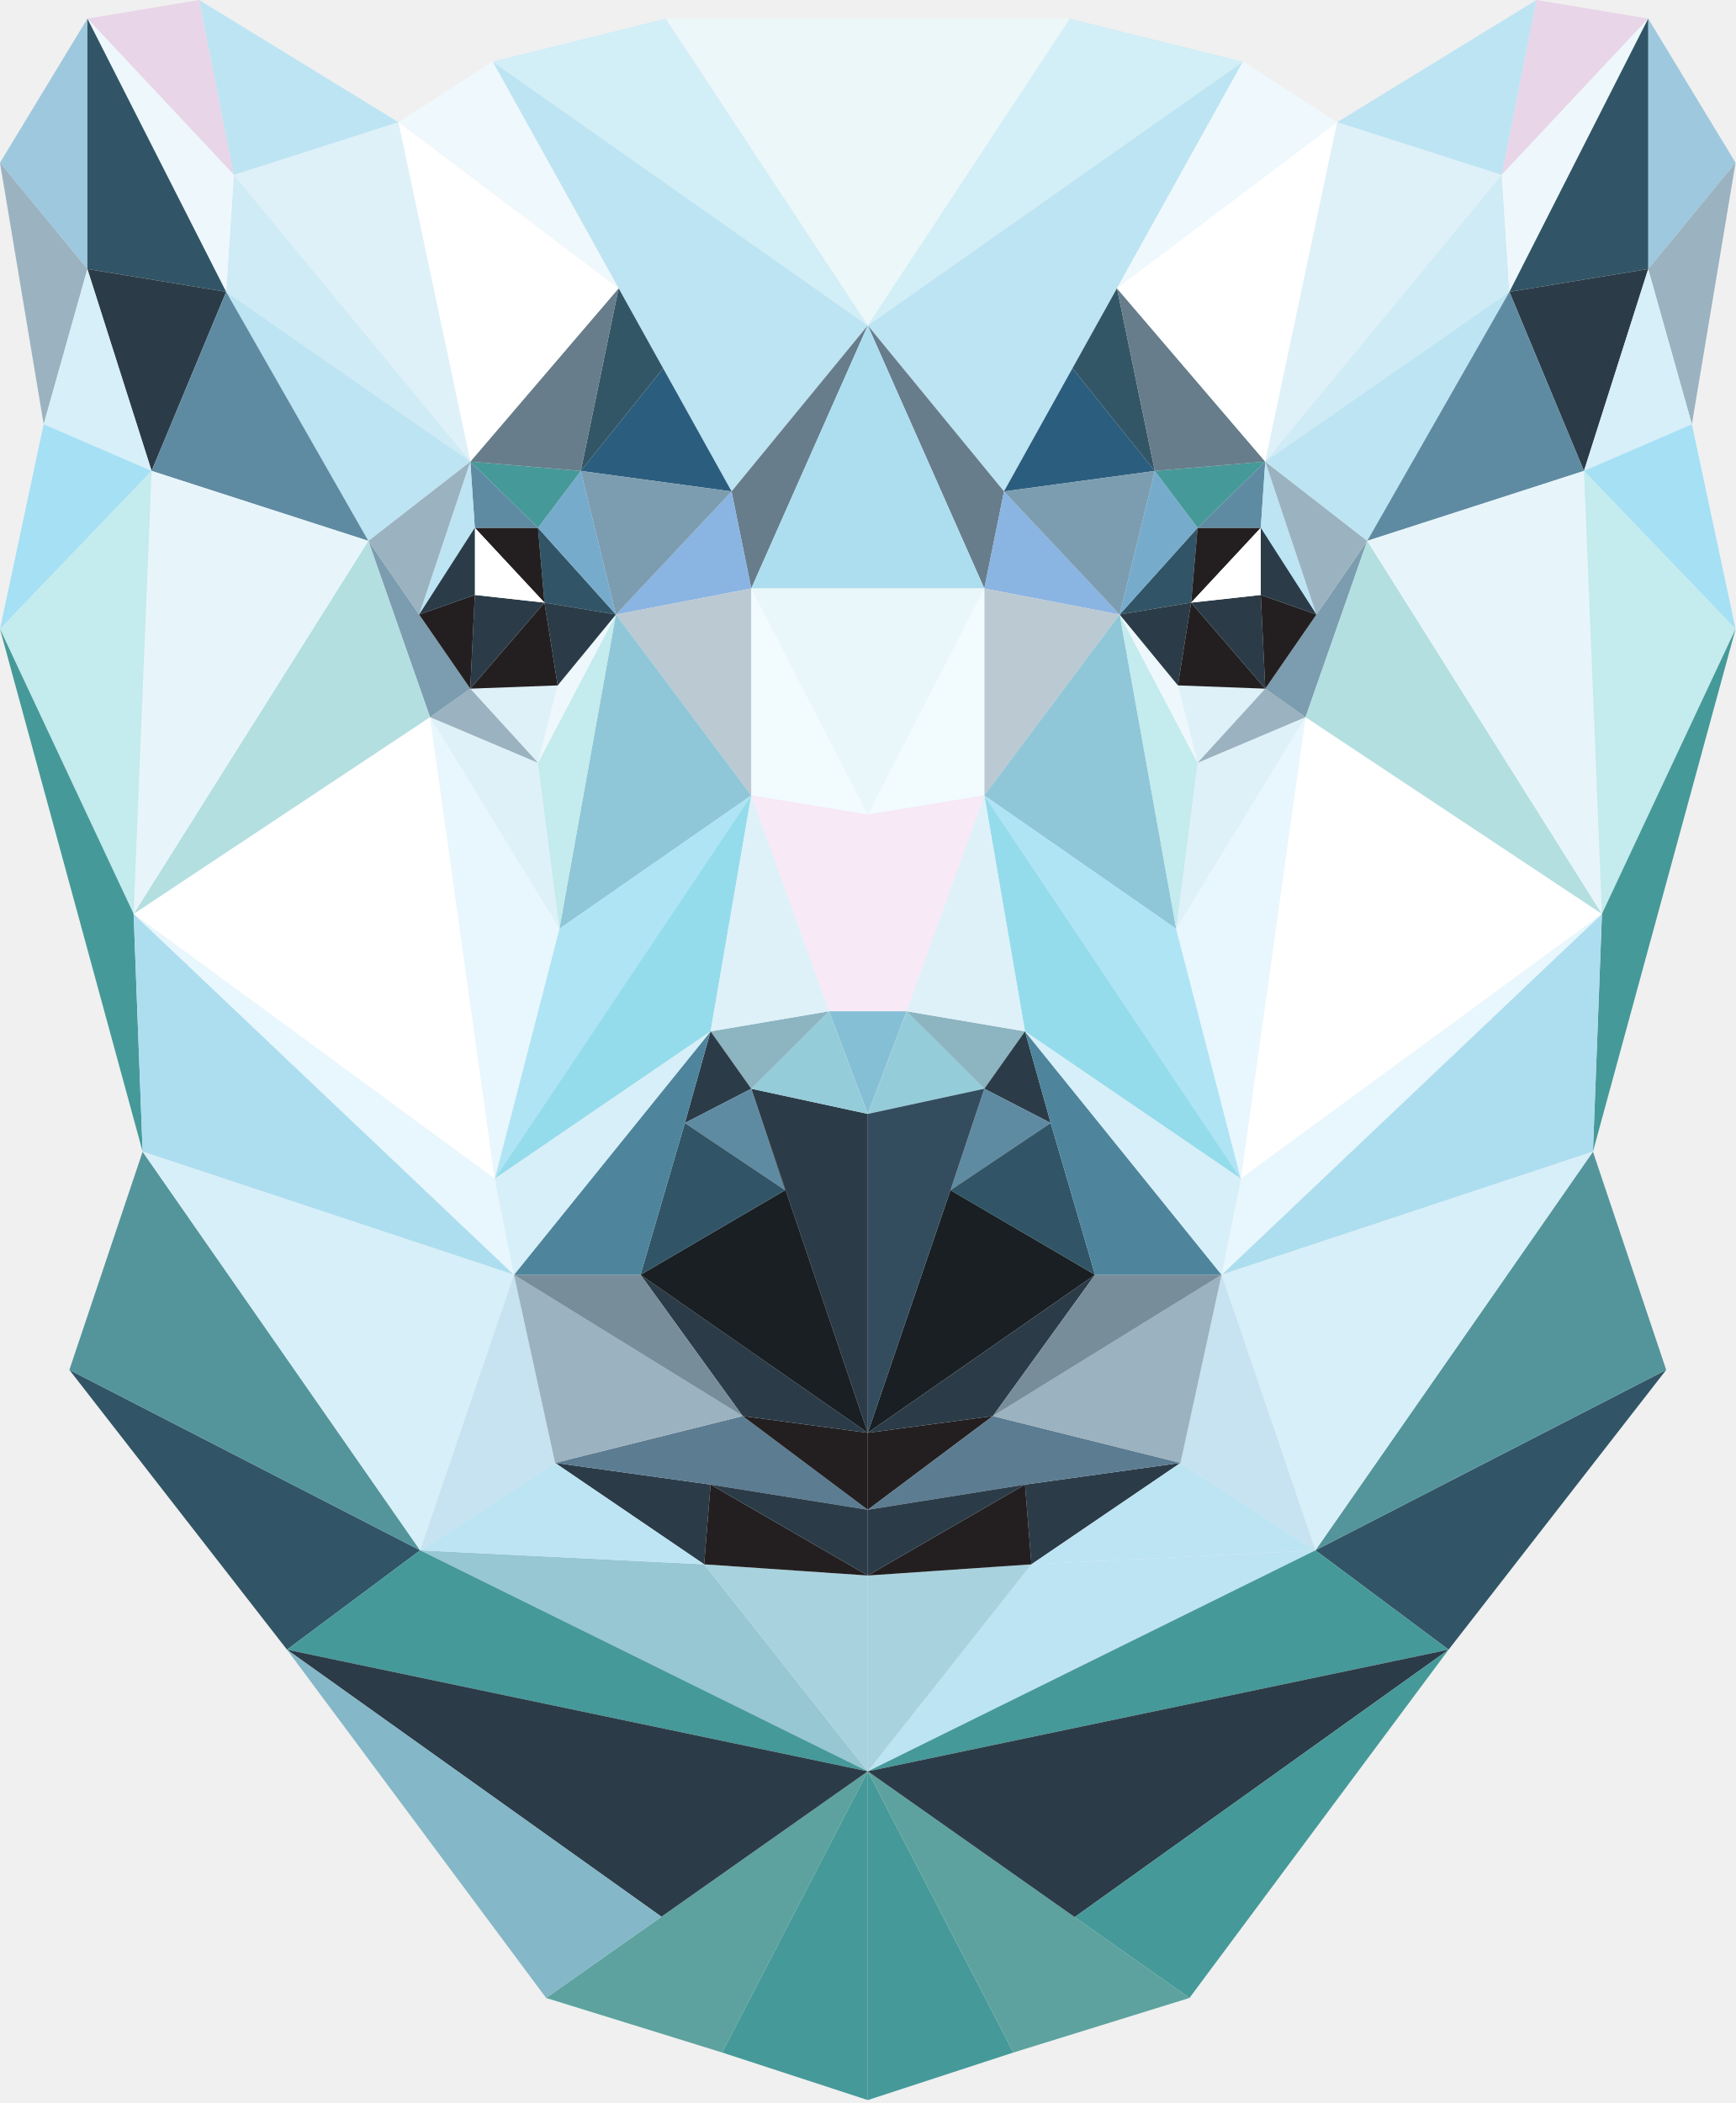
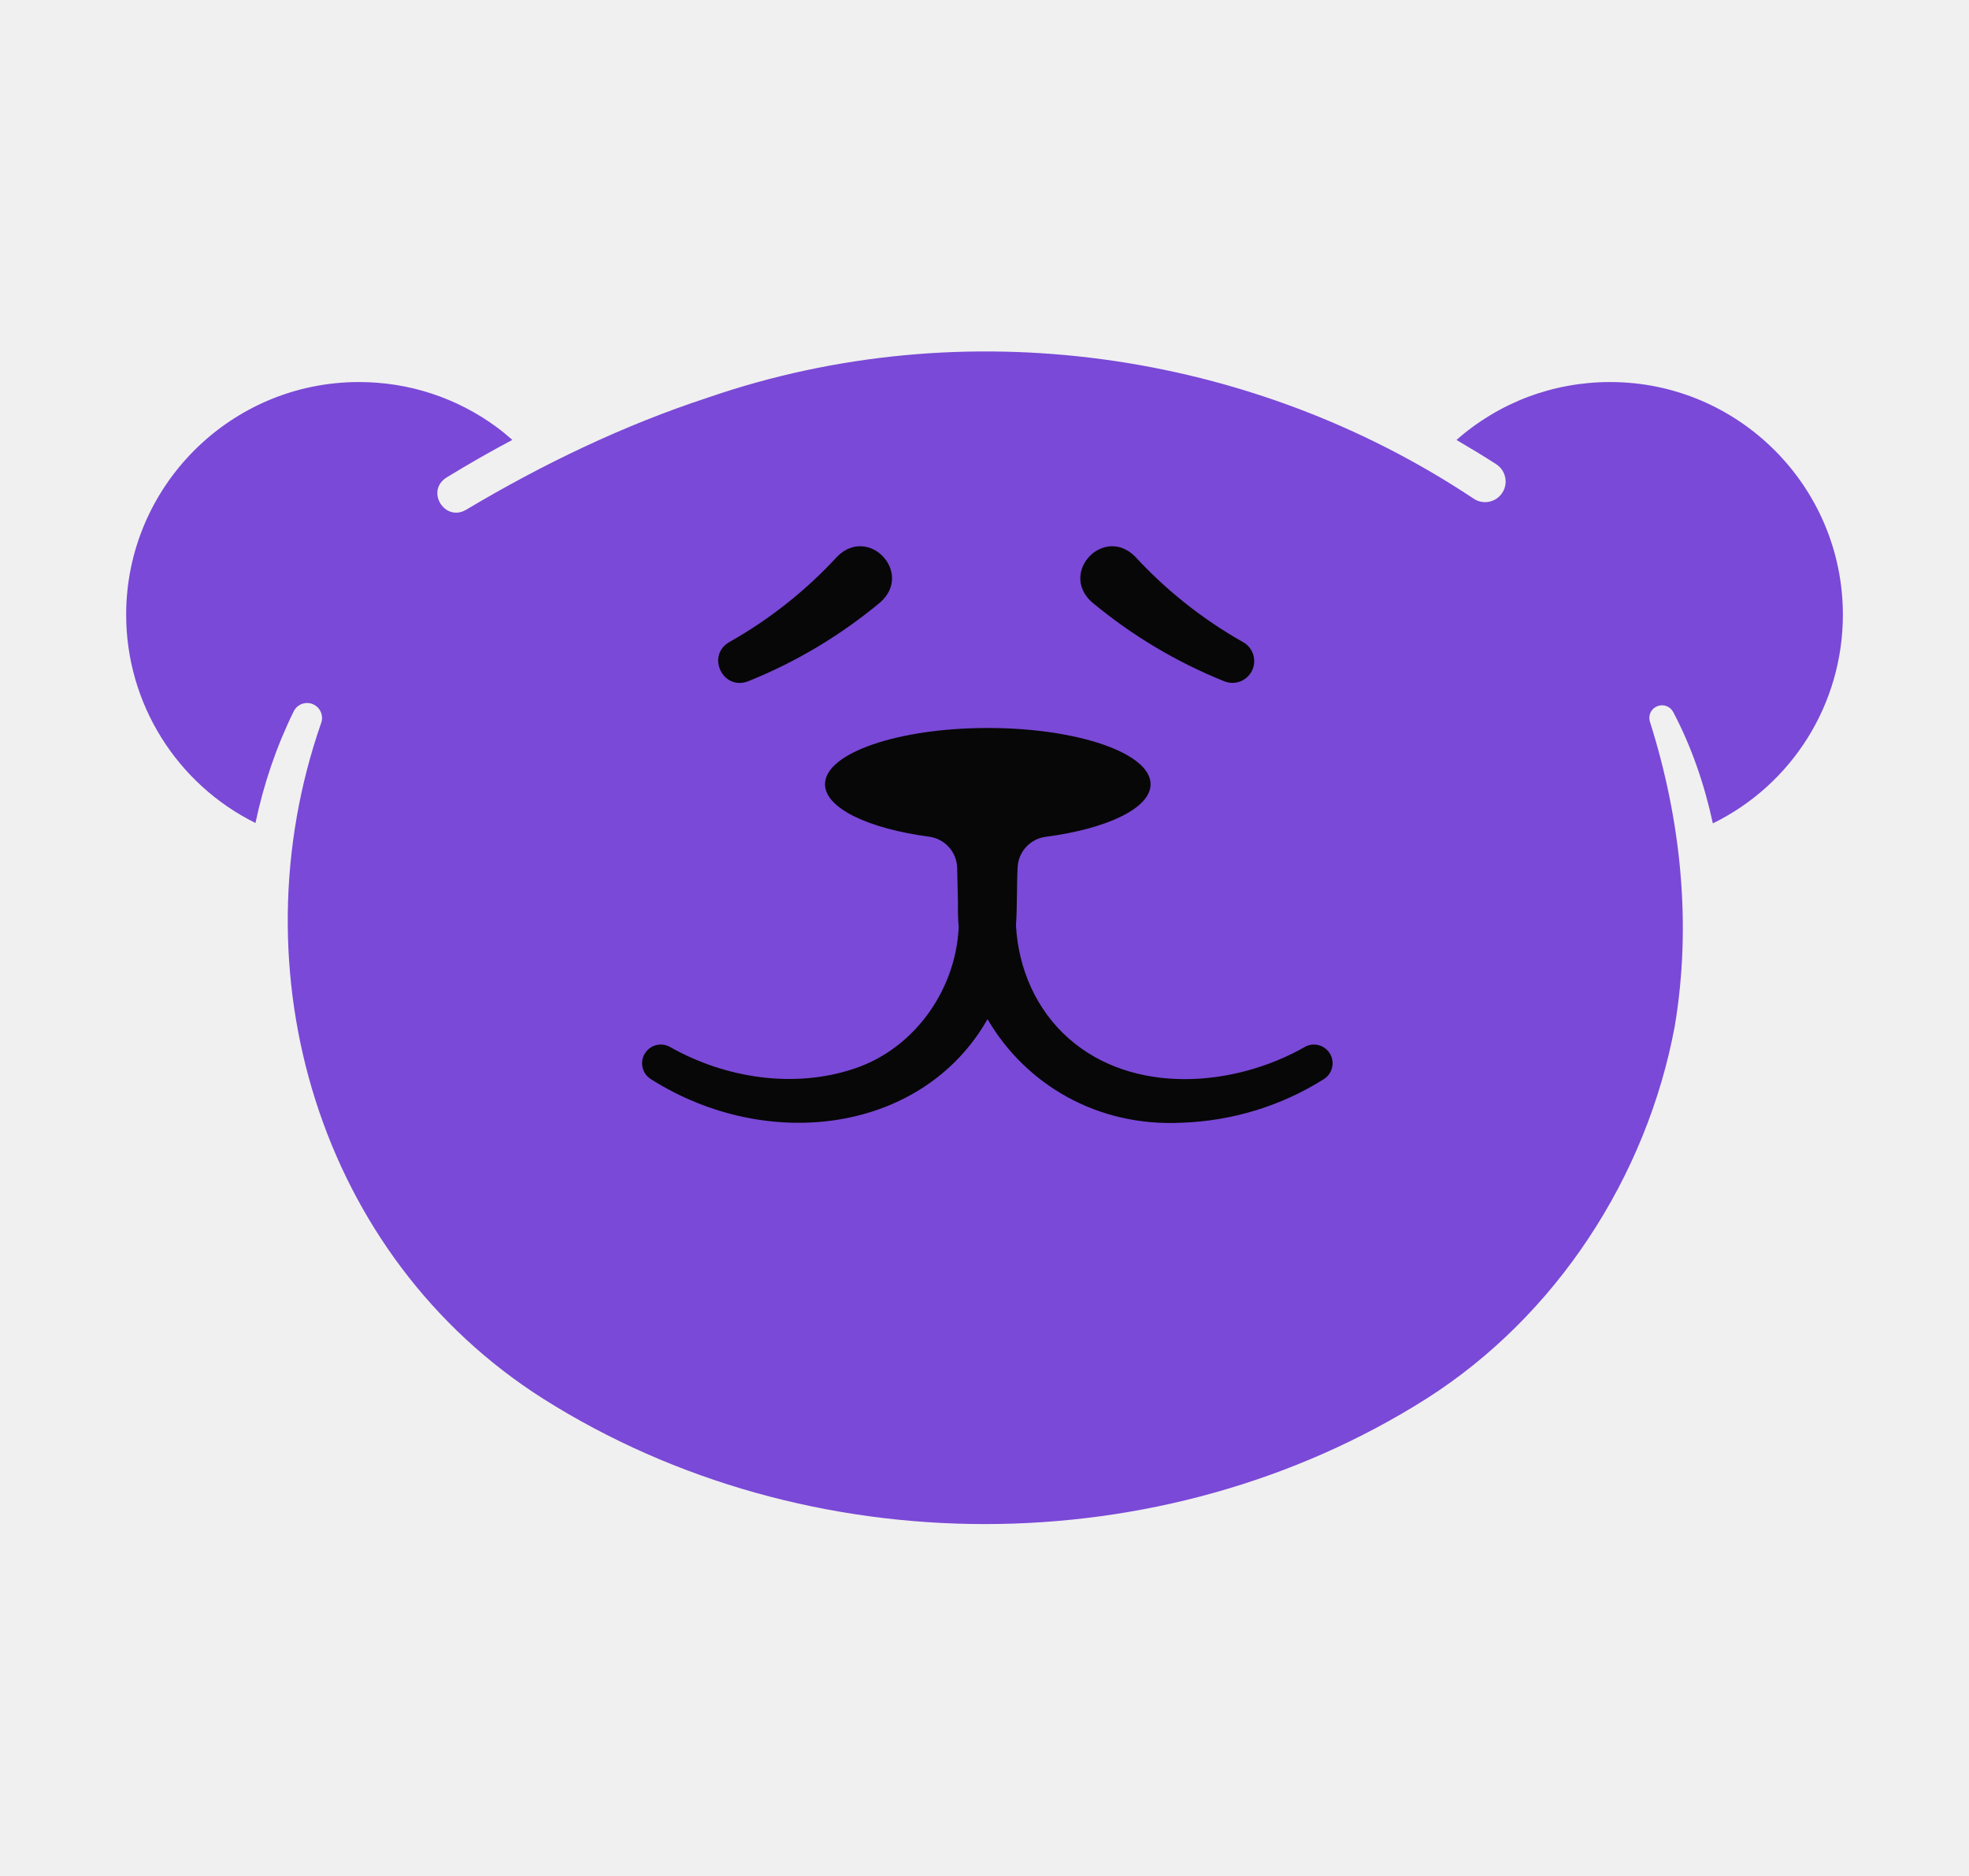
- <svg xmlns="http://www.w3.org/2000/svg" width="260" height="315" viewBox="0 0 260 315" fill="none">
-   <path d="M130 48.748L186.206 9.22V9.224L167.328 43.179L161.009 54.543L160.661 55.163L150.403 73.606L130 48.748Z" fill="#BDE4F3" />
-   <path d="M150.407 73.609V73.614L147.453 88.138L130 48.747L150.403 73.605V73.609H150.407Z" fill="#677D8B" />
-   <path d="M167.731 92.048L147.457 88.138H147.453L150.407 73.614L167.731 92.048Z" fill="#8AB4E2" />
-   <path d="M167.731 92.049L147.457 119.148V88.139L167.731 92.049Z" fill="#BBC9D2" />
-   <path d="M195.58 107.415L176.2 139.12L179.41 114.258L195.58 107.415Z" fill="#DEF1F9" />
-   <path d="M189.546 103.152L179.409 114.257L176.455 102.662L189.546 103.152Z" fill="#DEF1F9" />
-   <path d="M195.58 107.414L179.41 114.257L189.546 103.152L195.58 107.414Z" fill="#9BB2C0" />
-   <path d="M204.82 81.014L195.58 107.414L189.546 103.152L197.211 92.048L204.82 81.014Z" fill="#7C9DB0" />
-   <path d="M172.994 70.538L150.407 73.609H150.403V73.605L160.662 55.163L172.994 70.538Z" fill="#2B5D7E" />
-   <path d="M176.2 139.12L147.457 119.148L167.731 92.048L176.2 139.12Z" fill="#8FC7D8" />
-   <path d="M185.888 176.556L147.457 119.147L176.2 139.119L185.888 176.556Z" fill="#AFE4F5" />
-   <path d="M195.58 107.414L185.888 176.556L176.2 139.119L195.58 107.414Z" fill="#E8F7FD" />
-   <path d="M239.982 136.885L185.888 176.556L195.58 107.414L239.982 136.885Z" fill="white" />
-   <path d="M179.41 79.057L178.437 90.267L167.731 92.048L179.41 79.057Z" fill="#315566" />
-   <path d="M179.41 114.258L176.2 139.12L167.731 92.048L179.41 114.258Z" fill="#C4EBED" />
-   <path d="M179.41 114.257L167.731 92.047L176.455 102.662L179.41 114.257Z" fill="#EEF8FC" />
-   <path d="M178.437 90.266L176.455 102.662L167.731 92.047L178.437 90.266Z" fill="#2B3C48" />
-   <path d="M189.546 103.153L176.455 102.663L178.437 90.267L189.546 103.153Z" fill="#231F20" />
-   <path d="M172.994 70.538L167.731 92.048L150.407 73.614V73.61L172.994 70.538Z" fill="#7C9DB0" />
-   <path d="M179.41 79.057L167.731 92.048L172.994 70.538L179.41 79.057Z" fill="#76ABCC" />
-   <path d="M189.542 69.138V69.142L179.409 79.057L172.994 70.538L189.542 69.138Z" fill="#469999" />
-   <path d="M188.872 79.057L178.437 90.267L179.41 79.057H188.872Z" fill="#231F20" />
-   <path d="M189.546 69.142L188.872 79.057H179.41L189.542 69.142H189.546Z" fill="#5F8BA2" />
-   <path d="M197.211 92.048L188.872 89.114V79.057L189.546 69.143L197.211 92.048Z" fill="#BDE4F3" />
-   <path d="M189.546 103.153L178.437 90.267L188.872 89.115L189.546 103.153Z" fill="#2B3C48" />
-   <path d="M200.328 18.296L167.328 43.179L186.206 9.224V9.22L186.211 9.215L200.328 18.296Z" fill="#EFF8FC" />
-   <path d="M172.994 70.539L160.661 55.164L161.009 54.544L167.328 43.179L172.994 70.539Z" fill="#335666" />
-   <path d="M189.542 69.139L172.994 70.539L167.328 43.179L189.542 69.139Z" fill="#677D8B" />
-   <path d="M200.328 18.297L189.546 69.139H189.542L167.328 43.18L200.328 18.297Z" fill="white" />
-   <path d="M224.968 26.196L189.546 69.139L200.328 18.297L224.968 26.196Z" fill="#DEF1F9" />
-   <path d="M226.12 43.716L189.546 69.139L224.968 26.196L226.12 43.716Z" fill="#CEEBF6" />
-   <path d="M204.82 81.014L197.21 92.048L189.546 69.143H189.542V69.139H189.546L204.82 81.014Z" fill="#9BB2C0" />
-   <path d="M226.12 43.715L204.82 81.014L189.546 69.138L226.12 43.715Z" fill="#BDE4F3" />
-   <path d="M246.909 2.791L224.968 26.195L230.164 0L246.909 2.791Z" fill="#E8D5E8" />
-   <path d="M230.164 2.28882e-05L200.327 18.298L224.967 26.197L230.164 2.28882e-05Z" fill="#BDE4F3" />
-   <path d="M260 24.373L246.909 40.296V2.792L260 24.373Z" fill="#9EC8DE" />
-   <path d="M260 24.372L253.455 63.553L246.909 40.296L260 24.372Z" fill="#9BB2C0" />
-   <path d="M246.909 2.792L226.12 43.715L224.968 26.195L246.909 2.792Z" fill="#EEF8FC" />
-   <path d="M246.909 2.792V40.296L226.12 43.715L246.909 2.792Z" fill="#315566" />
-   <path d="M246.909 40.297L237.288 70.539L226.12 43.716L246.909 40.297Z" fill="#2B3C48" />
-   <path d="M253.455 63.553L237.288 70.539L246.909 40.297L253.455 63.553Z" fill="#D7EFF8" />
-   <path d="M260 94.214L237.288 70.538L253.455 63.552L260 94.214Z" fill="#A5E0F5" />
-   <path d="M237.288 70.538L204.82 81.014L226.12 43.715L237.288 70.538Z" fill="#5F8BA2" />
-   <path d="M239.982 136.886L195.58 107.414L204.82 81.015L239.982 136.886Z" fill="#B3DFE0" />
-   <path d="M239.982 136.886L204.82 81.015L237.288 70.538L239.982 136.886Z" fill="#E7F5FB" />
-   <path d="M260 94.215L239.982 136.886L237.288 70.538L260 94.215Z" fill="#C4EBED" />
-   <path d="M260 94.214L238.633 172.504L239.982 136.885L260 94.214Z" fill="#469999" />
-   <path d="M239.982 136.886L238.633 172.504L183.001 190.942L239.982 136.886Z" fill="#ADDEF0" />
-   <path d="M249.608 205.189L217.01 247.094L197.055 232.217L249.608 205.189Z" fill="#315566" />
-   <path d="M249.608 205.19L197.055 232.219L238.633 172.505L249.608 205.19Z" fill="#54959B" />
-   <path d="M197.055 232.218L130 265.323L154.514 234.313L197.055 232.218Z" fill="#BDE4F3" />
-   <path d="M147.457 163.076L130 166.848L135.804 151.473L147.457 163.076Z" fill="#95CCD9" />
-   <path d="M153.55 154.485L147.457 163.075L135.804 151.472L153.55 154.485Z" fill="#8CB4C1" />
-   <path d="M151.82 307.437L130 314.561V265.323L151.82 307.437Z" fill="#469999" />
-   <path d="M217.01 247.094L130 265.323L197.055 232.218L217.01 247.094Z" fill="#469999" />
-   <path d="M178.19 299.266L151.82 307.437L130 265.323L160.854 287.059L160.993 287.155L178.19 299.266Z" fill="#5DA29E" />
-   <path d="M154.514 234.313L130 265.323V235.989L154.514 234.313Z" fill="#A8D2DE" />
-   <path d="M148.74 212.104L130 226.142V214.619L148.74 212.104Z" fill="#231F20" />
-   <path d="M176.841 219.123L154.514 234.313L153.55 222.37L176.841 219.123Z" fill="#2B3C48" />
-   <path d="M238.633 172.505L197.055 232.219L183.001 190.943L238.633 172.505Z" fill="#D7EFF8" />
-   <path d="M197.055 232.218L154.514 234.313L176.841 219.123L197.055 232.218Z" fill="#BDE4F3" />
-   <path d="M197.055 232.219L176.841 219.123L183.001 190.943L197.055 232.219Z" fill="#C7E2F0" />
-   <path d="M176.841 219.123L153.55 222.371L130 226.142L148.74 212.104L176.841 219.123Z" fill="#5C7C92" />
-   <path d="M154.514 234.313L130 235.99L153.55 222.371L154.514 234.313Z" fill="#231F20" />
-   <path d="M157.401 168.209L147.457 163.075L153.55 154.485L157.401 168.209Z" fill="#2B3C48" />
-   <path d="M164.043 190.943L130 214.619L142.387 178.275L142.391 178.271L164.043 190.943Z" fill="#191F23" />
-   <path d="M183.001 190.942L176.841 219.123L148.74 212.104L183.001 190.942Z" fill="#9BB2C0" />
-   <path d="M164.043 190.943L148.74 212.104L130 214.619L164.043 190.943Z" fill="#2B3C48" />
-   <path d="M183.001 190.942L148.74 212.104L164.043 190.942H183.001Z" fill="#778E9A" />
-   <path d="M157.401 168.209L142.391 178.271L147.457 163.076L157.401 168.209Z" fill="#5F8BA2" />
-   <path d="M164.043 190.942L142.387 178.275L142.391 178.27L157.401 168.209L164.043 190.942Z" fill="#315566" />
-   <path d="M183.001 190.942H164.043L157.401 168.209L153.55 154.485L183.001 190.942Z" fill="#4E859D" />
-   <path d="M185.888 176.556L153.55 154.485L147.457 119.147L185.888 176.556Z" fill="#94DCEC" />
-   <path d="M239.982 136.886L183.001 190.942L185.888 176.556L239.982 136.886Z" fill="#E8F7FD" />
-   <path d="M185.888 176.556L183.001 190.942L153.55 154.485L185.888 176.556Z" fill="#D7EFF8" />
-   <path d="M188.872 79.057V89.114L178.437 90.267L188.872 79.057Z" fill="white" />
-   <path d="M197.211 92.048L189.546 103.153L188.872 89.115L197.211 92.048Z" fill="#231F20" />
-   <path d="M197.211 92.048L188.872 89.114V79.057L197.211 92.048Z" fill="#2B3C48" />
-   <path d="M130 48.748L109.597 73.606L99.339 55.163L98.991 54.543L92.672 43.179L73.794 9.224V9.22L130 48.748Z" fill="#BDE4F3" />
-   <path d="M130 48.747L112.547 88.138L109.593 73.614V73.609H109.597V73.605L130 48.747Z" fill="#677D8B" />
-   <path d="M112.547 88.138H112.543L92.269 92.048L109.593 73.614L112.547 88.138Z" fill="#8AB4E2" />
-   <path d="M112.543 88.139V119.148L92.269 92.049L112.543 88.139Z" fill="#BBC9D2" />
-   <path d="M83.8 139.12L64.42 107.415L80.591 114.258L83.8 139.12Z" fill="#DEF1F9" />
-   <path d="M83.545 102.662L80.591 114.257L70.454 103.152L83.545 102.662Z" fill="#DEF1F9" />
-   <path d="M80.591 114.257L64.42 107.414L70.454 103.152L80.591 114.257Z" fill="#9BB2C0" />
-   <path d="M70.454 103.152L64.42 107.414L55.18 81.014L62.789 92.048L70.454 103.152Z" fill="#7C9DB0" />
-   <path d="M109.597 73.605V73.609H109.593L87.006 70.538L99.339 55.163L109.597 73.605Z" fill="#2B5D7E" />
-   <path d="M112.543 119.148L83.8 139.12L92.269 92.048L112.543 119.148Z" fill="#8FC7D8" />
-   <path d="M112.543 119.147L74.112 176.556L83.8 139.119L112.543 119.147Z" fill="#AFE4F5" />
-   <path d="M83.8 139.119L74.112 176.556L64.42 107.414L83.8 139.119Z" fill="#E8F7FD" />
-   <path d="M74.112 176.556L20.018 136.885L64.42 107.414L74.112 176.556Z" fill="white" />
-   <path d="M92.269 92.048L81.563 90.267L80.591 79.057L92.269 92.048Z" fill="#315566" />
-   <path d="M92.269 92.048L83.8 139.12L80.591 114.258L92.269 92.048Z" fill="#C4EBED" />
-   <path d="M92.269 92.047L80.591 114.257L83.545 102.662L92.269 92.047Z" fill="#EEF8FC" />
-   <path d="M92.269 92.047L83.545 102.662L81.563 90.266L92.269 92.047Z" fill="#2B3C48" />
-   <path d="M83.545 102.663L70.454 103.153L81.563 90.267L83.545 102.663Z" fill="#231F20" />
-   <path d="M109.593 73.61V73.614L92.269 92.048L87.006 70.538L109.593 73.61Z" fill="#7C9DB0" />
-   <path d="M92.269 92.048L80.591 79.057L87.006 70.538L92.269 92.048Z" fill="#76ABCC" />
-   <path d="M87.006 70.538L80.591 79.057L70.458 69.142V69.138L87.006 70.538Z" fill="#469999" />
-   <path d="M81.563 90.267L71.129 79.057H80.591L81.563 90.267Z" fill="#231F20" />
-   <path d="M80.591 79.057H71.129L70.454 69.142H70.458L80.591 79.057Z" fill="#5F8BA2" />
-   <path d="M71.129 79.057V89.114L62.79 92.048L70.454 69.143L71.129 79.057Z" fill="#BDE4F3" />
-   <path d="M81.563 90.267L70.454 103.153L71.129 89.115L81.563 90.267Z" fill="#2B3C48" />
-   <path d="M92.672 43.179L59.672 18.296L73.79 9.215L73.794 9.22V9.224L92.672 43.179Z" fill="#EFF8FC" />
-   <path d="M99.339 55.164L87.006 70.539L92.672 43.179L98.991 54.544L99.339 55.164Z" fill="#335666" />
-   <path d="M92.672 43.179L87.006 70.539L70.458 69.139L92.672 43.179Z" fill="#677D8B" />
-   <path d="M92.672 43.18L70.458 69.139H70.454L59.672 18.297L92.672 43.18Z" fill="white" />
-   <path d="M70.454 69.139L35.032 26.196L59.672 18.297L70.454 69.139Z" fill="#DEF1F9" />
-   <path d="M70.454 69.139L33.88 43.716L35.032 26.196L70.454 69.139Z" fill="#CEEBF6" />
-   <path d="M70.458 69.139V69.143H70.454L62.789 92.048L55.18 81.014L70.454 69.139H70.458Z" fill="#9BB2C0" />
-   <path d="M70.454 69.138L55.18 81.014L33.88 43.715L70.454 69.138Z" fill="#BDE4F3" />
-   <path d="M35.032 26.195L13.091 2.791L29.836 0L35.032 26.195Z" fill="#E8D5E8" />
-   <path d="M29.836 2.28882e-05L59.673 18.298L35.033 26.197L29.836 2.28882e-05Z" fill="#BDE4F3" />
-   <path d="M13.091 2.792V40.296L0 24.373L13.091 2.792Z" fill="#9EC8DE" />
-   <path d="M13.091 40.296L6.545 63.553L0 24.372L13.091 40.296Z" fill="#9BB2C0" />
-   <path d="M35.032 26.195L33.88 43.715L13.091 2.792L35.032 26.195Z" fill="#EEF8FC" />
-   <path d="M33.88 43.715L13.091 40.296V2.792L33.88 43.715Z" fill="#315566" />
-   <path d="M33.88 43.716L22.712 70.539L13.091 40.297L33.88 43.716Z" fill="#2B3C48" />
-   <path d="M22.712 70.539L6.545 63.553L13.091 40.297L22.712 70.539Z" fill="#D7EFF8" />
-   <path d="M22.712 70.538L0 94.214L6.545 63.552L22.712 70.538Z" fill="#A5E0F5" />
-   <path d="M55.18 81.014L22.712 70.538L33.88 43.715L55.18 81.014Z" fill="#5F8BA2" />
-   <path d="M64.42 107.414L20.018 136.886L55.18 81.015L64.42 107.414Z" fill="#B3DFE0" />
-   <path d="M55.18 81.015L20.018 136.886L22.712 70.538L55.18 81.015Z" fill="#E7F5FB" />
-   <path d="M22.712 70.538L20.018 136.886L0 94.215L22.712 70.538Z" fill="#C4EBED" />
-   <path d="M21.367 172.504L0 94.214L20.018 136.885L21.367 172.504Z" fill="#469999" />
-   <path d="M76.999 190.942L21.367 172.504L20.018 136.886L76.999 190.942Z" fill="#ADDEF0" />
-   <path d="M62.945 232.217L42.99 247.094L10.392 205.189L62.945 232.217Z" fill="#315566" />
-   <path d="M62.945 232.219L10.392 205.19L21.367 172.505L62.945 232.219Z" fill="#54959B" />
-   <path d="M130 265.323L62.945 232.218L105.486 234.313L130 265.323Z" fill="#96C7D3" />
-   <path d="M147.457 163.076L142.391 178.271L142.387 178.275L130 214.619V166.848L147.457 163.076Z" fill="#334D5E" />
-   <path d="M130 166.848V214.619L112.543 163.076L130 166.848Z" fill="#2B3C48" />
-   <path d="M112.544 163.077L130 166.849L124.198 151.474L112.544 163.077Z" fill="#95CCD9" />
-   <path d="M124.196 151.472L112.543 163.075L106.45 154.485L124.196 151.472Z" fill="#8CB4C1" />
-   <path d="M130 265.323L108.18 307.437L81.81 299.266L99.087 287.096L99.125 287.071L130 265.323Z" fill="#5DA29E" />
-   <path d="M130 265.323L42.99 247.094L62.945 232.218L130 265.323Z" fill="#469999" />
-   <path d="M130 265.323L99.125 287.071L99.087 287.096L42.99 247.094L130 265.323Z" fill="#2B3C48" />
-   <path d="M99.087 287.095L81.81 299.265L42.99 247.094L99.087 287.095Z" fill="#84B7C7" />
-   <path d="M106.45 222.37L105.486 234.313L83.159 219.123L106.45 222.37Z" fill="#2B3C48" />
-   <path d="M76.999 190.943L62.945 232.219L21.367 172.505L76.999 190.943Z" fill="#D7EFF8" />
-   <path d="M105.486 234.313L62.945 232.218L83.159 219.123L105.486 234.313Z" fill="#BDE4F3" />
-   <path d="M83.159 219.123L62.945 232.219L76.999 190.943L83.159 219.123Z" fill="#C7E2F0" />
-   <path d="M130 235.989V265.323L105.486 234.313L130 235.989Z" fill="#A8D2DE" />
-   <path d="M130 235.99L105.486 234.313L106.45 222.371L130 235.99Z" fill="#231F20" />
-   <path d="M130 226.142L106.45 222.371L83.159 219.123L111.26 212.104L130 226.142Z" fill="#5C7C92" />
-   <path d="M153.55 222.371L130 235.99V226.142L153.55 222.371Z" fill="#2B3C48" />
-   <path d="M130 226.142V235.99L106.45 222.371L130 226.142Z" fill="#2B3C48" />
-   <path d="M112.543 163.075L102.599 168.209L106.45 154.485L112.543 163.075Z" fill="#2B3C48" />
-   <path d="M130 214.619V226.142L111.26 212.104L130 214.619Z" fill="#231F20" />
-   <path d="M130 214.619L111.26 212.104L95.957 190.943L130 214.619Z" fill="#2B3C48" />
-   <path d="M111.26 212.104L83.159 219.123L76.999 190.942L111.26 212.104Z" fill="#9BB2C0" />
-   <path d="M111.26 212.104L76.999 190.942H95.957L111.26 212.104Z" fill="#778E9A" />
-   <path d="M117.613 178.275L102.599 168.209L112.543 163.076L117.613 178.275Z" fill="#5F8BA2" />
-   <path d="M95.957 190.943L117.613 178.275L112.543 163.076L130 214.619L95.957 190.943Z" fill="#191F23" />
-   <path d="M117.613 178.275L95.957 190.942L102.599 168.209L117.613 178.275Z" fill="#315566" />
-   <path d="M106.45 154.485L102.599 168.209L95.957 190.942H76.999L106.45 154.485Z" fill="#4E859D" />
-   <path d="M112.543 119.147L106.45 154.485L74.112 176.556L112.543 119.147Z" fill="#94DCEC" />
-   <path d="M76.999 190.942L20.018 136.886L74.112 176.556L76.999 190.942Z" fill="#E8F7FD" />
-   <path d="M106.45 154.485L76.999 190.942L74.112 176.556L106.45 154.485Z" fill="#D7EFF8" />
-   <path d="M81.563 90.267L71.129 89.114V79.057L81.563 90.267Z" fill="white" />
-   <path d="M71.129 89.115L70.454 103.153L62.79 92.048L71.129 89.115Z" fill="#231F20" />
-   <path d="M71.129 79.057V89.114L62.79 92.048L71.129 79.057Z" fill="#2B3C48" />
-   <path d="M147.453 88.138H112.547L130 48.747L147.453 88.138Z" fill="#ADDEF0" />
-   <path d="M147.457 88.138L130 122.01L112.543 88.138H147.457Z" fill="#E9F7FB" />
-   <path d="M130 122.01L112.543 119.147V88.138L130 122.01Z" fill="#F2FBFE" />
-   <path d="M147.457 88.138V119.147L130 122.01L147.457 88.138Z" fill="#F2FBFE" />
-   <path d="M124.196 151.473L106.45 154.486L112.543 119.148L124.196 151.473Z" fill="#DEF1F9" />
-   <path d="M153.55 154.486L135.804 151.473L147.457 119.148L153.55 154.486Z" fill="#DEF1F9" />
-   <path d="M147.457 119.148L135.804 151.473L130 166.848L124.196 151.473L112.543 119.148L130 122.01L147.457 119.148Z" fill="#F7E9F6" />
-   <path d="M124.198 151.474H135.802L130 166.849L124.198 151.474Z" fill="#84BFD5" />
-   <path d="M217.01 247.094L160.993 287.154L160.854 287.058L130 265.322L217.01 247.094Z" fill="#2B3C48" />
-   <path d="M217.01 247.094L178.19 299.265L160.992 287.154L217.01 247.094Z" fill="#469999" />
-   <path d="M130 314.562V265.323L108.18 307.437L130 314.562Z" fill="#469999" />
-   <path d="M99.712 2.793H160.288L130 48.748L99.712 2.793Z" fill="#EBF7F9" />
-   <path d="M160.288 2.793L186.206 9.224L130 48.748L160.288 2.793Z" fill="#D2EEF6" />
-   <path d="M99.712 2.793L73.794 9.224L130 48.748L99.712 2.793Z" fill="#D2EEF6" />
+ <svg xmlns="http://www.w3.org/2000/svg" id="Layer_1" data-name="Layer 1" viewBox="0 0 495.68 472.15">
+   <defs>
+     <style>
+       .cls-1 {
+         fill: #070707;
+       }
+ 
+       .cls-2 {
+         fill: #7a49d7;
+       }
+     </style>
+   </defs>
+   <path class="cls-2" d="m463.93,154.75c0,22.49-12.75,42.73-32.73,52.54-2.11-9.74-5.34-19.24-9.98-28.03-.71-1.36-2.31-2.04-3.8-1.54-1.69.53-2.6,2.35-2.05,4.02,7.82,24.69,10.53,51.02,6.24,76.58-7.03,37.94-29.87,73.03-62.52,93.8-66.48,42.08-155.77,42.08-222.29.05-56.65-35.9-77.73-107.82-55.92-170.25.59-1.74-.2-3.71-1.91-4.55-1.85-.92-4.11-.15-5.03,1.71-4.37,8.88-7.58,18.36-9.63,28.11-19.85-9.85-32.55-30.12-32.55-52.43,0-32.31,26.29-58.58,58.6-58.58,12.6,0,24.6,3.94,34.73,11.39,1.34.99,2.62,2.07,3.89,3.17-5.56,2.95-11.08,6.11-16.53,9.45-5.43,3.39-.48,11.3,4.88,8.15,19.32-11.52,39.7-21.32,61.07-28.31,64.14-22.07,136.33-11.96,192.63,25.54,2.4,1.58,5.65.88,7.19-1.56,1.54-2.4.82-5.61-1.58-7.16-3.3-2.13-6.64-4.13-9.98-6.09,10.7-9.43,24.31-14.58,38.69-14.58,32.29,0,58.58,26.27,58.58,58.58" />
+   <g>
+     <path class="cls-1" d="m188.31,171.52c11.94-4.78,23.22-11.49,33.3-19.89,8.39-7.46-2.95-19.45-10.86-11.5-7.76,8.45-16.96,15.77-27.18,21.53-5.83,3.41-1.61,12.27,4.73,9.86" />
+     <path class="cls-1" d="m274.86,151.58c10.09,8.42,21.4,15.14,33.36,19.94,2.51,1.01,5.44.03,6.81-2.39,1.49-2.65.55-6.01-2.11-7.48-10.2-5.76-19.39-13.08-27.15-21.52-7.89-7.92-19.2,3.98-10.91,11.46" />
+     <path class="cls-1" d="m328.44,263.6c-17.95,10.18-43.24,12.07-59.39-2.16-8.23-7.24-12.71-17.65-13.29-28.5.34-4.83.18-9.92.41-14.4.09-4.01,3.1-7.35,7.07-7.87,15.44-2.03,26.41-7.19,26.41-13.24,0-7.82-18.35-14.16-40.98-14.16s-40.98,6.34-40.98,14.16c0,6.02,10.88,11.16,26.21,13.21,3.97.53,6.97,3.87,7.06,7.87v.02s.2,8.76.2,8.76c-.05,2.08.02,4.13.19,6.15-.03.62-.07,1.2-.13,1.72-1.35,15.1-11.57,29.01-26.14,33.86-15.11,5.1-32.46,2.44-46.33-5.4-2.18-1.29-5.01-.62-6.38,1.54-1.39,2.2-.73,5.11,1.46,6.5,29.58,18.75,68.55,13.42,84.77-15.08,9.66,16.53,27.79,27.16,48.95,26.06,12.72-.44,25.08-4.25,35.73-10.98,2.11-1.34,2.83-4.12,1.57-6.32-1.29-2.26-4.17-3.04-6.42-1.75" />
+   </g>
</svg>
